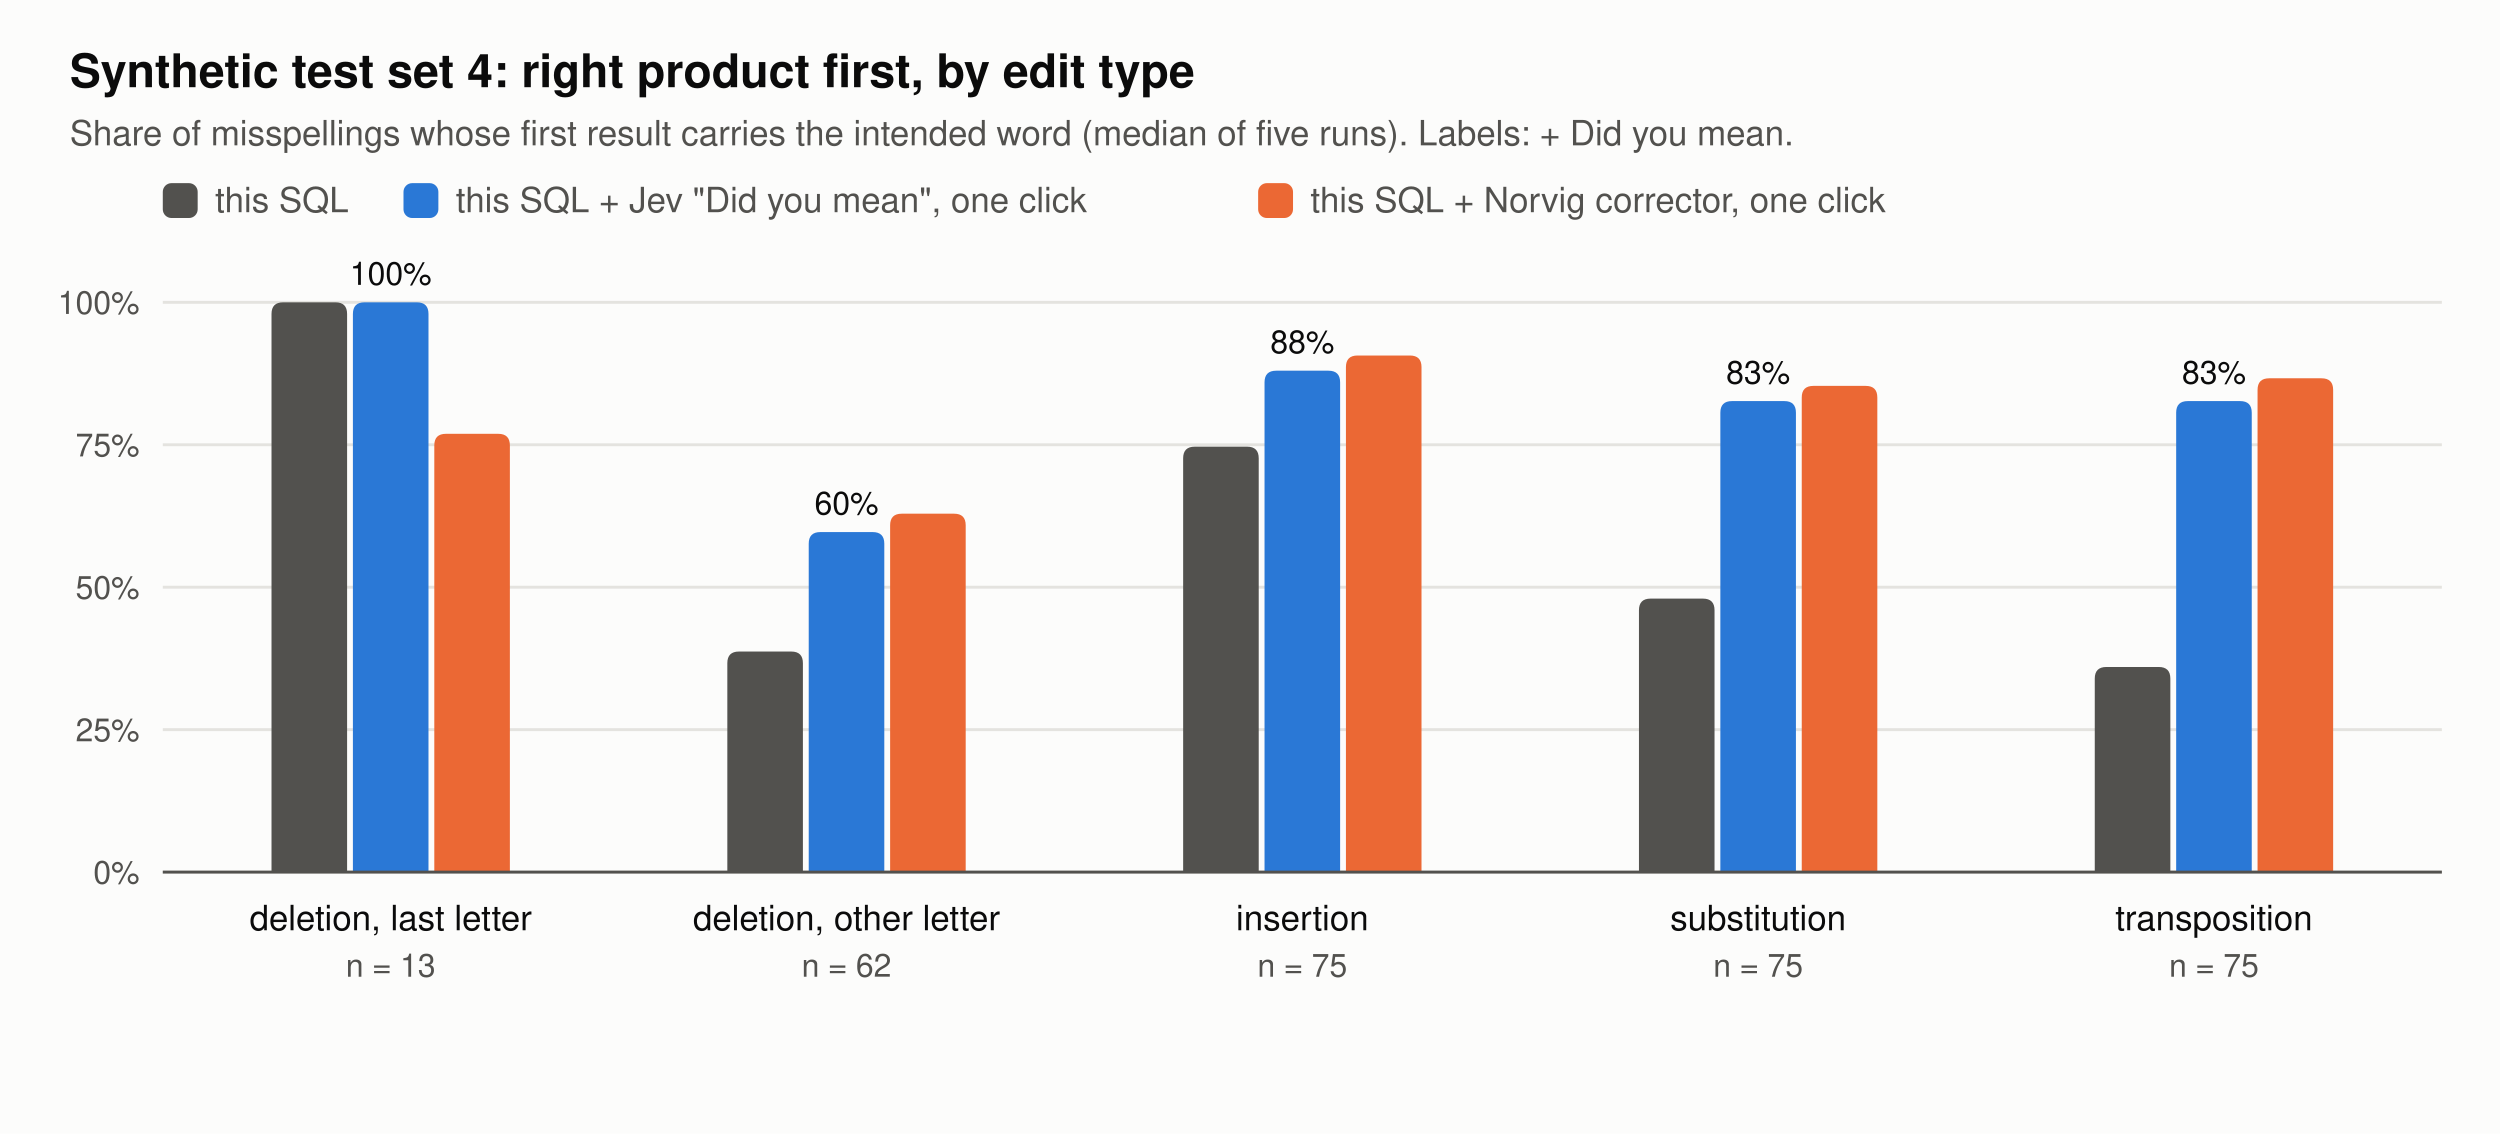
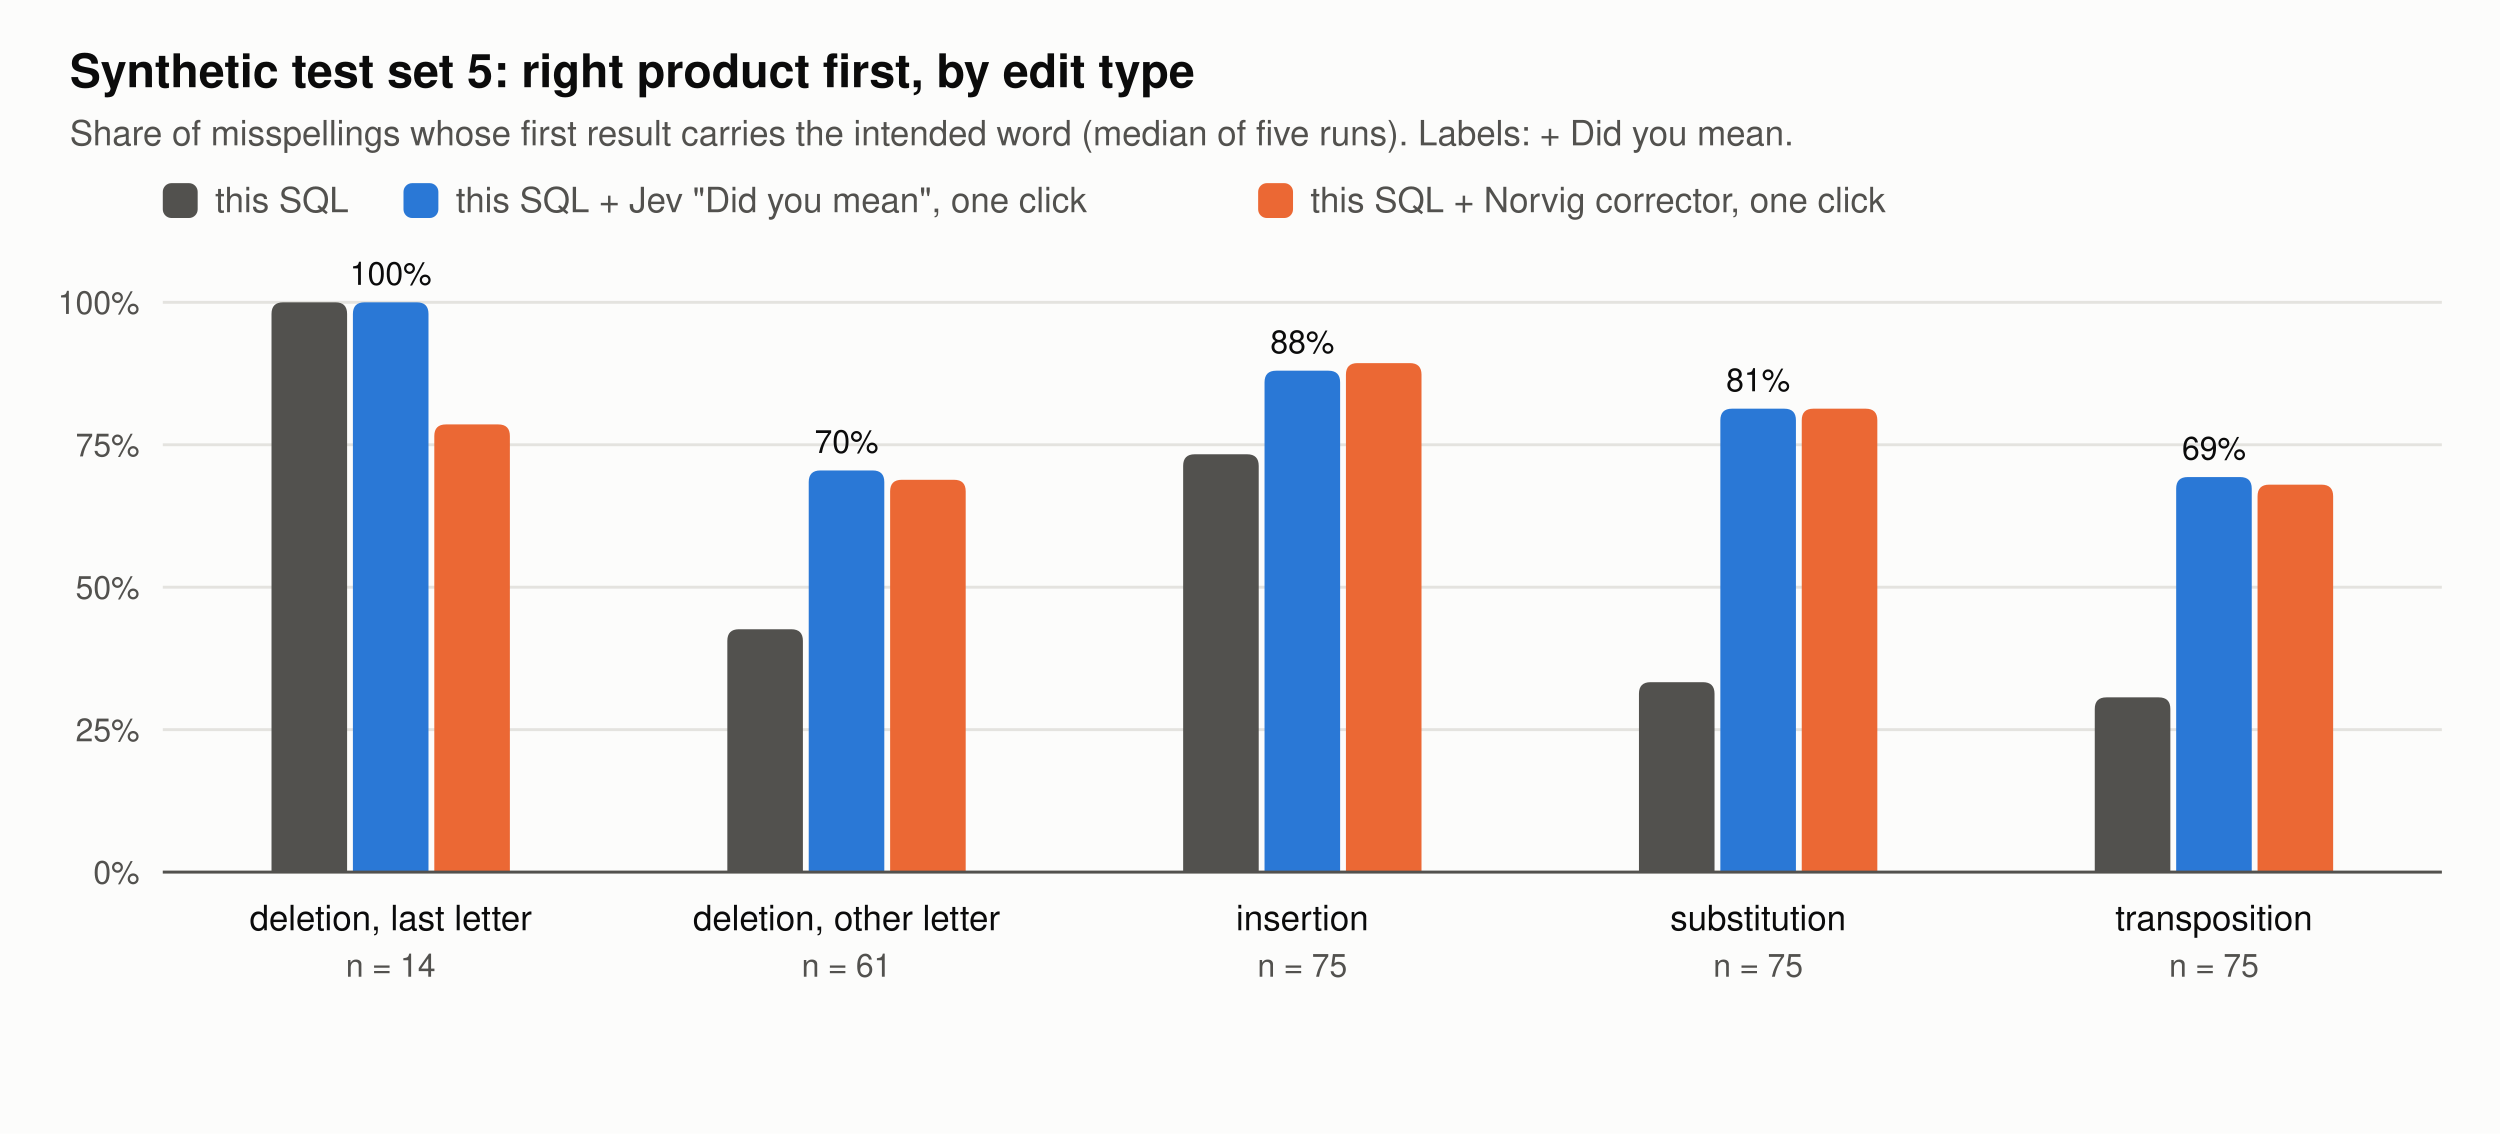
<svg xmlns="http://www.w3.org/2000/svg" width="860" height="390" viewBox="0 0 860 390" role="img" font-family="-apple-system, 'Segoe UI', Helvetica, Arial, sans-serif">
  <rect width="860" height="390" fill="#fcfcfb" />
-   <text x="24.0" y="30.0" font-size="16" fill="#0b0b0b" font-weight="600">Synthetic test set 4: right product first, by edit type</text>
+   <text x="24.0" y="30.0" font-size="16" fill="#0b0b0b" font-weight="600">Synthetic test set 5: right product first, by edit type</text>
  <text x="24.0" y="50.0" font-size="12" fill="#52514e">Share of misspellings whose first result carries the intended word (median of five runs). Labels: + Did you mean.</text>
  <rect x="56" y="63" width="12" height="12" rx="3" fill="#52514e" />
  <text x="74.0" y="73.0" font-size="12" fill="#52514e">this SQL</text>
  <rect x="138.8" y="63" width="12" height="12" rx="3" fill="#2a78d6" />
  <text x="156.8" y="73.0" font-size="12" fill="#52514e">this SQL + Jev "Did you mean", one click</text>
  <rect x="432.8" y="63" width="12" height="12" rx="3" fill="#eb6834" />
  <text x="450.8" y="73.0" font-size="12" fill="#52514e">this SQL + Norvig corrector, one click</text>
  <line x1="56.0" y1="300.0" x2="840.0" y2="300.0" stroke="#e4e3df" stroke-width="1" />
  <text x="48.0" y="304.0" font-size="11" fill="#52514e" text-anchor="end">0%</text>
  <line x1="56.0" y1="251.0" x2="840.0" y2="251.0" stroke="#e4e3df" stroke-width="1" />
  <text x="48.0" y="255.0" font-size="11" fill="#52514e" text-anchor="end">25%</text>
  <line x1="56.0" y1="202.0" x2="840.0" y2="202.0" stroke="#e4e3df" stroke-width="1" />
  <text x="48.0" y="206.0" font-size="11" fill="#52514e" text-anchor="end">50%</text>
  <line x1="56.0" y1="153.0" x2="840.0" y2="153.0" stroke="#e4e3df" stroke-width="1" />
  <text x="48.0" y="157.0" font-size="11" fill="#52514e" text-anchor="end">75%</text>
  <line x1="56.0" y1="104.0" x2="840.0" y2="104.0" stroke="#e4e3df" stroke-width="1" />
  <text x="48.0" y="108.0" font-size="11" fill="#52514e" text-anchor="end">100%</text>
  <path d="M93.4,300V108Q93.4,104 97.4,104H115.4Q119.4,104 119.4,108V300Z" fill="#52514e" />
  <path d="M121.4,300V108Q121.4,104 125.4,104H143.4Q147.4,104 147.4,108V300Z" fill="#2a78d6" />
  <text x="134.4" y="98.0" font-size="11" fill="#0b0b0b" text-anchor="middle">100%</text>
-   <path d="M149.4,300V153.231Q149.4,149.231 153.4,149.231H171.4Q175.4,149.231 175.4,153.231V300Z" fill="#eb6834" />
+   <path d="M149.4,300V150Q149.4,146 153.4,146H171.4Q175.4,146 175.4,150V300Z" fill="#eb6834" />
  <text x="134.4" y="320.0" font-size="12" fill="#0b0b0b" text-anchor="middle">deletion, last letter</text>
-   <text x="134.4" y="336.0" font-size="11" fill="#52514e" text-anchor="middle">n = 13</text>
-   <path d="M250.2,300V228.129Q250.2,224.129 254.2,224.129H272.2Q276.2,224.129 276.2,228.129V300Z" fill="#52514e" />
-   <path d="M278.2,300V187.032Q278.2,183.032 282.2,183.032H300.2Q304.2,183.032 304.2,187.032V300Z" fill="#2a78d6" />
-   <text x="291.2" y="177.0" font-size="11" fill="#0b0b0b" text-anchor="middle">60%</text>
-   <path d="M306.2,300V180.71Q306.2,176.71 310.2,176.71H328.2Q332.2,176.71 332.2,180.71V300Z" fill="#eb6834" />
+   <text x="134.4" y="336.0" font-size="11" fill="#52514e" text-anchor="middle">n = 14</text>
+   <path d="M250.2,300V220.459Q250.2,216.459 254.2,216.459H272.2Q276.2,216.459 276.2,220.459V300Z" fill="#52514e" />
+   <path d="M278.2,300V165.836Q278.2,161.836 282.2,161.836H300.2Q304.2,161.836 304.2,165.836V300Z" fill="#2a78d6" />
+   <text x="291.2" y="155.8" font-size="11" fill="#0b0b0b" text-anchor="middle">70%</text>
+   <path d="M306.2,300V169.049Q306.2,165.049 310.2,165.049H328.2Q332.2,165.049 332.2,169.049V300Z" fill="#eb6834" />
  <text x="291.2" y="320.0" font-size="12" fill="#0b0b0b" text-anchor="middle">deletion, other letter</text>
-   <text x="291.2" y="336.0" font-size="11" fill="#52514e" text-anchor="middle">n = 62</text>
-   <path d="M407,300V157.653Q407,153.653 411,153.653H429Q433,153.653 433,157.653V300Z" fill="#52514e" />
+   <text x="291.2" y="336.0" font-size="11" fill="#52514e" text-anchor="middle">n = 61</text>
+   <path d="M407,300V160.267Q407,156.267 411,156.267H429Q433,156.267 433,160.267V300Z" fill="#52514e" />
  <path d="M435,300V131.52Q435,127.52 439,127.52H457Q461,127.52 461,131.52V300Z" fill="#2a78d6" />
  <text x="448.0" y="121.5" font-size="11" fill="#0b0b0b" text-anchor="middle">88%</text>
-   <path d="M463,300V126.293Q463,122.293 467,122.293H485Q489,122.293 489,126.293V300Z" fill="#eb6834" />
+   <path d="M463,300V128.907Q463,124.907 467,124.907H485Q489,124.907 489,128.907V300Z" fill="#eb6834" />
  <text x="448.0" y="320.0" font-size="12" fill="#0b0b0b" text-anchor="middle">insertion</text>
  <text x="448.0" y="336.0" font-size="11" fill="#52514e" text-anchor="middle">n = 75</text>
-   <path d="M563.8,300V209.92Q563.8,205.92 567.8,205.92H585.8Q589.8,205.92 589.8,209.92V300Z" fill="#52514e" />
-   <path d="M591.8,300V141.973Q591.8,137.973 595.8,137.973H613.8Q617.8,137.973 617.8,141.973V300Z" fill="#2a78d6" />
-   <text x="604.8" y="132.0" font-size="11" fill="#0b0b0b" text-anchor="middle">83%</text>
-   <path d="M619.8,300V136.747Q619.8,132.747 623.8,132.747H641.8Q645.8,132.747 645.8,136.747V300Z" fill="#eb6834" />
+   <path d="M563.8,300V238.667Q563.8,234.667 567.8,234.667H585.8Q589.8,234.667 589.8,238.667V300Z" fill="#52514e" />
+   <path d="M591.8,300V144.587Q591.8,140.587 595.8,140.587H613.8Q617.8,140.587 617.8,144.587V300Z" fill="#2a78d6" />
+   <text x="604.8" y="134.6" font-size="11" fill="#0b0b0b" text-anchor="middle">81%</text>
+   <path d="M619.8,300V144.587Q619.8,140.587 623.8,140.587H641.8Q645.8,140.587 645.8,144.587V300Z" fill="#eb6834" />
  <text x="604.8" y="320.0" font-size="12" fill="#0b0b0b" text-anchor="middle">substitution</text>
  <text x="604.8" y="336.0" font-size="11" fill="#52514e" text-anchor="middle">n = 75</text>
-   <path d="M720.6,300V233.44Q720.6,229.44 724.6,229.44H742.6Q746.6,229.44 746.6,233.44V300Z" fill="#52514e" />
-   <path d="M748.6,300V141.973Q748.6,137.973 752.6,137.973H770.6Q774.6,137.973 774.6,141.973V300Z" fill="#2a78d6" />
-   <text x="761.6" y="132.0" font-size="11" fill="#0b0b0b" text-anchor="middle">83%</text>
-   <path d="M776.6,300V134.133Q776.6,130.133 780.6,130.133H798.6Q802.6,130.133 802.6,134.133V300Z" fill="#eb6834" />
+   <path d="M720.6,300V243.893Q720.6,239.893 724.6,239.893H742.6Q746.6,239.893 746.6,243.893V300Z" fill="#52514e" />
+   <path d="M748.6,300V168.107Q748.6,164.107 752.6,164.107H770.6Q774.6,164.107 774.6,168.107V300Z" fill="#2a78d6" />
+   <text x="761.6" y="158.1" font-size="11" fill="#0b0b0b" text-anchor="middle">69%</text>
+   <path d="M776.6,300V170.72Q776.6,166.72 780.6,166.72H798.6Q802.6,166.72 802.6,170.72V300Z" fill="#eb6834" />
  <text x="761.6" y="320.0" font-size="12" fill="#0b0b0b" text-anchor="middle">transposition</text>
  <text x="761.6" y="336.0" font-size="11" fill="#52514e" text-anchor="middle">n = 75</text>
  <line x1="56.0" y1="300.0" x2="840.0" y2="300.0" stroke="#52514e" stroke-width="1" />
</svg>
